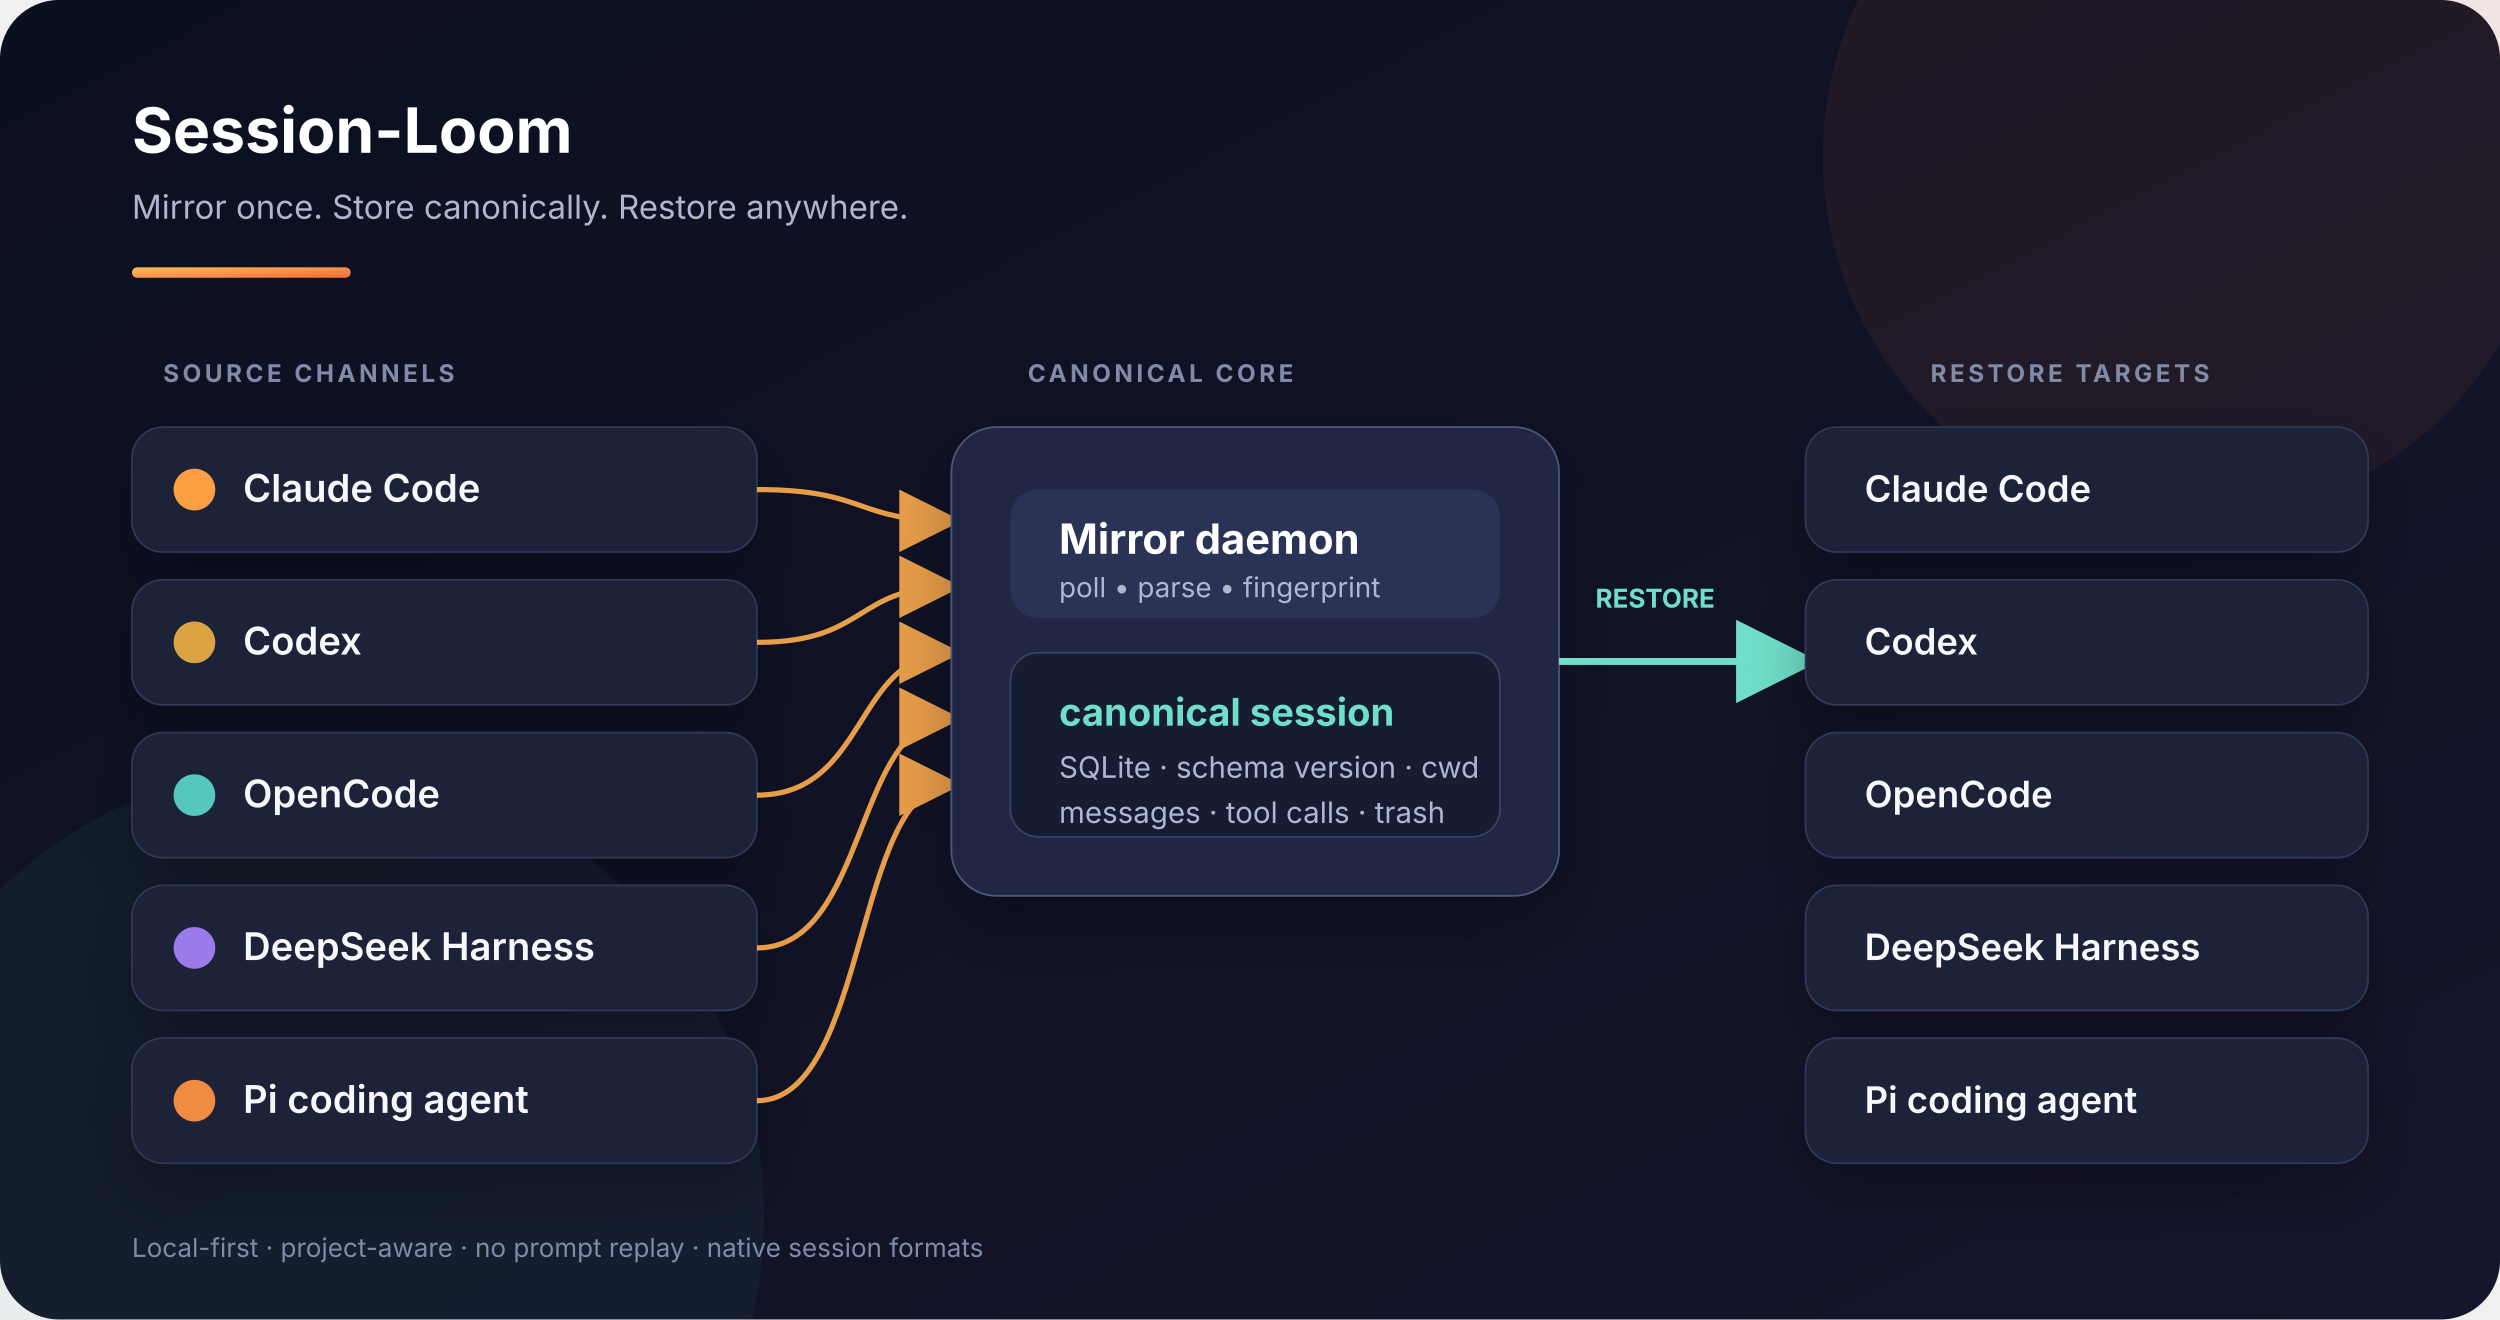
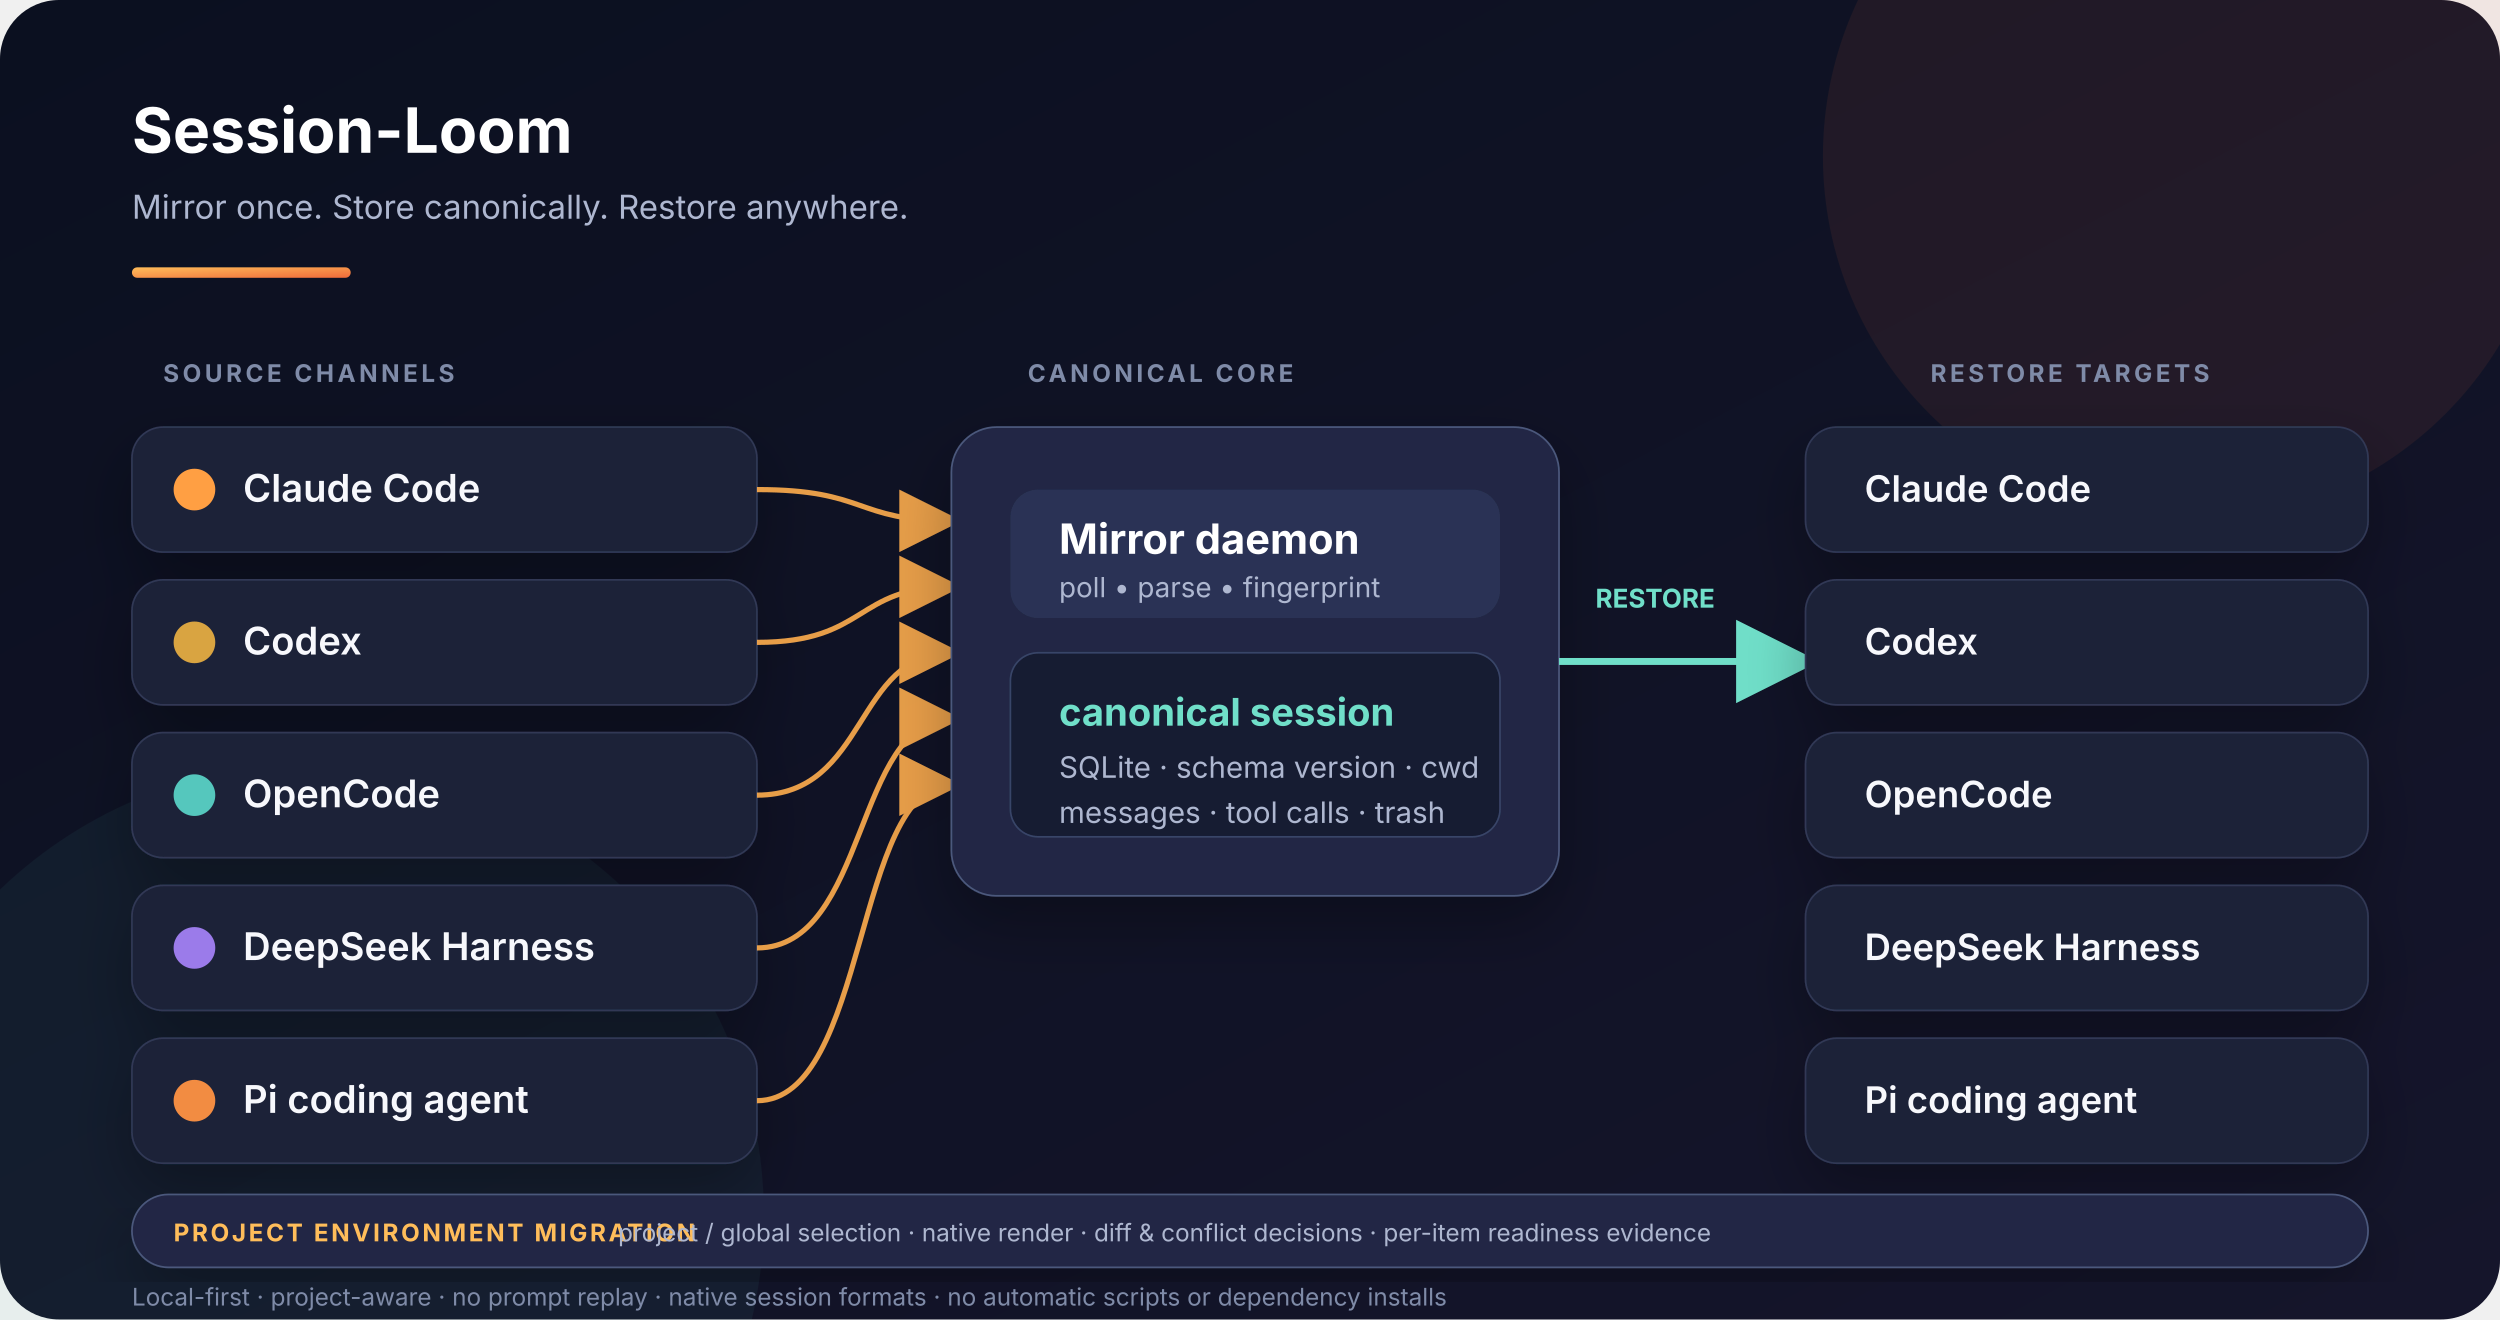
<svg xmlns="http://www.w3.org/2000/svg" width="1440" height="760" viewBox="0 0 1440 760" role="img" aria-labelledby="title desc">
  <defs>
    <linearGradient id="bg" x1="0" y1="0" x2="1" y2="1">
      <stop offset="0" stop-color="#0b1020" />
      <stop offset="1" stop-color="#15152b" />
    </linearGradient>
    <linearGradient id="accent" x1="0" y1="0" x2="1" y2="1">
      <stop offset="0" stop-color="#ffbd5a" />
      <stop offset="1" stop-color="#ef6b3a" />
    </linearGradient>
    <linearGradient id="mint" x1="0" y1="0" x2="1" y2="1">
      <stop offset="0" stop-color="#83f0cf" />
      <stop offset="1" stop-color="#55c7bd" />
    </linearGradient>
    <filter id="shadow" x="-20%" y="-20%" width="140%" height="140%">
      <feDropShadow dx="0" dy="16" stdDeviation="18" flood-color="#000" flood-opacity=".28" />
    </filter>
    <marker id="arrow" markerWidth="12" markerHeight="12" refX="10" refY="6" orient="auto">
      <path d="M0 0L12 6L0 12Z" fill="#ffad4d" />
    </marker>
    <marker id="arrowMint" markerWidth="12" markerHeight="12" refX="10" refY="6" orient="auto">
      <path d="M0 0L12 6L0 12Z" fill="#70dfc9" />
    </marker>
  </defs>
  <rect width="1440" height="760" rx="34" fill="url(#bg)" />
  <circle cx="1260" cy="90" r="210" fill="#ef6b3a" opacity=".08" />
  <circle cx="180" cy="700" r="260" fill="#55c7bd" opacity=".06" />
  <text x="76" y="88" fill="#fff" font-family="Inter,Segoe UI,Arial,sans-serif" font-size="36" font-weight="700">Session-Loom</text>
  <text x="76" y="126" fill="#aeb7d0" font-family="Inter,Segoe UI,Arial,sans-serif" font-size="19">Mirror once. Store canonically. Restore anywhere.</text>
  <rect x="76" y="154" width="126" height="6" rx="3" fill="url(#accent)" />
  <text x="94" y="220" fill="#7f8ba8" font-family="Inter,Segoe UI,Arial,sans-serif" font-size="14" font-weight="700" letter-spacing="2">SOURCE CHANNELS</text>
  <text x="592" y="220" fill="#7f8ba8" font-family="Inter,Segoe UI,Arial,sans-serif" font-size="14" font-weight="700" letter-spacing="2">CANONICAL CORE</text>
  <text x="1112" y="220" fill="#7f8ba8" font-family="Inter,Segoe UI,Arial,sans-serif" font-size="14" font-weight="700" letter-spacing="2">RESTORE TARGETS</text>
  <g filter="url(#shadow)">
    <rect x="76" y="246" width="360" height="72" rx="18" fill="#1b2138" stroke="#303955" />
    <rect x="76" y="334" width="360" height="72" rx="18" fill="#1b2138" stroke="#303955" />
    <rect x="76" y="422" width="360" height="72" rx="18" fill="#1b2138" stroke="#303955" />
    <rect x="76" y="510" width="360" height="72" rx="18" fill="#1b2138" stroke="#303955" />
    <rect x="76" y="598" width="360" height="72" rx="18" fill="#1b2138" stroke="#303955" />
  </g>
  <g font-family="Inter,Segoe UI,Arial,sans-serif">
    <circle cx="112" cy="282" r="12" fill="#ff9f43" />
    <text x="140" y="289" fill="#f7f8fc" font-size="22" font-weight="600">Claude Code</text>
    <circle cx="112" cy="370" r="12" fill="#d9a441" />
    <text x="140" y="377" fill="#f7f8fc" font-size="22" font-weight="600">Codex</text>
    <circle cx="112" cy="458" r="12" fill="#55c7bd" />
    <text x="140" y="465" fill="#f7f8fc" font-size="22" font-weight="600">OpenCode</text>
    <circle cx="112" cy="546" r="12" fill="#9b7bea" />
    <text x="140" y="553" fill="#f7f8fc" font-size="22" font-weight="600">DeepSeek Harness</text>
    <circle cx="112" cy="634" r="12" fill="#f28c42" />
    <text x="140" y="641" fill="#f7f8fc" font-size="22" font-weight="600">Pi coding agent</text>
  </g>
  <g stroke="#ffad4d" stroke-width="3" fill="none" marker-end="url(#arrow)" opacity=".9">
    <path d="M436 282C500 282 492 300 548 300" />
    <path d="M436 370C500 370 492 338 548 338" />
    <path d="M436 458C500 458 492 376 548 376" />
    <path d="M436 546C500 546 492 414 548 414" />
    <path d="M436 634C500 634 492 452 548 452" />
  </g>
  <g filter="url(#shadow)">
    <rect x="548" y="246" width="350" height="270" rx="26" fill="#202744" stroke="#4c587c" />
    <rect x="582" y="282" width="282" height="74" rx="16" fill="#2b3354" />
    <rect x="582" y="376" width="282" height="106" rx="16" fill="#151a31" stroke="#384467" />
  </g>
  <g font-family="Inter,Segoe UI,Arial,sans-serif">
    <text x="610" y="319" fill="#fff" font-size="24" font-weight="700">Mirror daemon</text>
    <text x="610" y="344" fill="#aeb7d0" font-size="16">poll • parse • fingerprint</text>
    <text x="610" y="418" fill="#70dfc9" font-size="22" font-weight="700">canonical session</text>
    <text x="610" y="448" fill="#aeb7d0" font-size="17">SQLite · schema version · cwd</text>
    <text x="610" y="474" fill="#aeb7d0" font-size="17">messages · tool calls · trash</text>
  </g>
  <path d="M898 381H1040" stroke="#70dfc9" stroke-width="4" fill="none" marker-end="url(#arrowMint)" />
  <text x="919" y="350" fill="#70dfc9" font-family="Inter,Segoe UI,Arial,sans-serif" font-size="15" font-weight="700">RESTORE</text>
  <g filter="url(#shadow)">
    <rect x="1040" y="246" width="324" height="72" rx="18" fill="#1b2138" stroke="#303955" />
    <rect x="1040" y="334" width="324" height="72" rx="18" fill="#1b2138" stroke="#303955" />
    <rect x="1040" y="422" width="324" height="72" rx="18" fill="#1b2138" stroke="#303955" />
    <rect x="1040" y="510" width="324" height="72" rx="18" fill="#1b2138" stroke="#303955" />
    <rect x="1040" y="598" width="324" height="72" rx="18" fill="#1b2138" stroke="#303955" />
  </g>
  <g font-family="Inter,Segoe UI,Arial,sans-serif">
    <text x="1074" y="289" fill="#f7f8fc" font-size="21" font-weight="600">Claude Code</text>
    <text x="1074" y="377" fill="#f7f8fc" font-size="21" font-weight="600">Codex</text>
    <text x="1074" y="465" fill="#f7f8fc" font-size="21" font-weight="600">OpenCode</text>
    <text x="1074" y="553" fill="#f7f8fc" font-size="21" font-weight="600">DeepSeek Harness</text>
    <text x="1074" y="641" fill="#f7f8fc" font-size="21" font-weight="600">Pi coding agent</text>
  </g>
-   <text x="76" y="724" fill="#7f8ba8" font-family="Inter,Segoe UI,Arial,sans-serif" font-size="15">Local-first · project-aware · no prompt replay · native session formats</text>
+   <g filter="url(#shadow)">
+     <rect x="76" y="688" width="1288" height="42" rx="21" fill="#202744" stroke="#4c587c" />
+   </g>
+   <text x="100" y="715" fill="#ffbd5a" font-family="Inter,Segoe UI,Arial,sans-serif" font-size="14" font-weight="700" letter-spacing="1.5">PROJECT ENVIRONMENT MIGRATION</text>
+   <text x="356" y="715" fill="#aeb7d0" font-family="Inter,Segoe UI,Arial,sans-serif" font-size="14">project / global selection · native render · diff &amp; conflict decisions · per-item readiness evidence</text>
+   <text x="76" y="752" fill="#7f8ba8" font-family="Inter,Segoe UI,Arial,sans-serif" font-size="14">Local-first · project-aware · no prompt replay · native session formats · no automatic scripts or dependency installs</text>
</svg>
